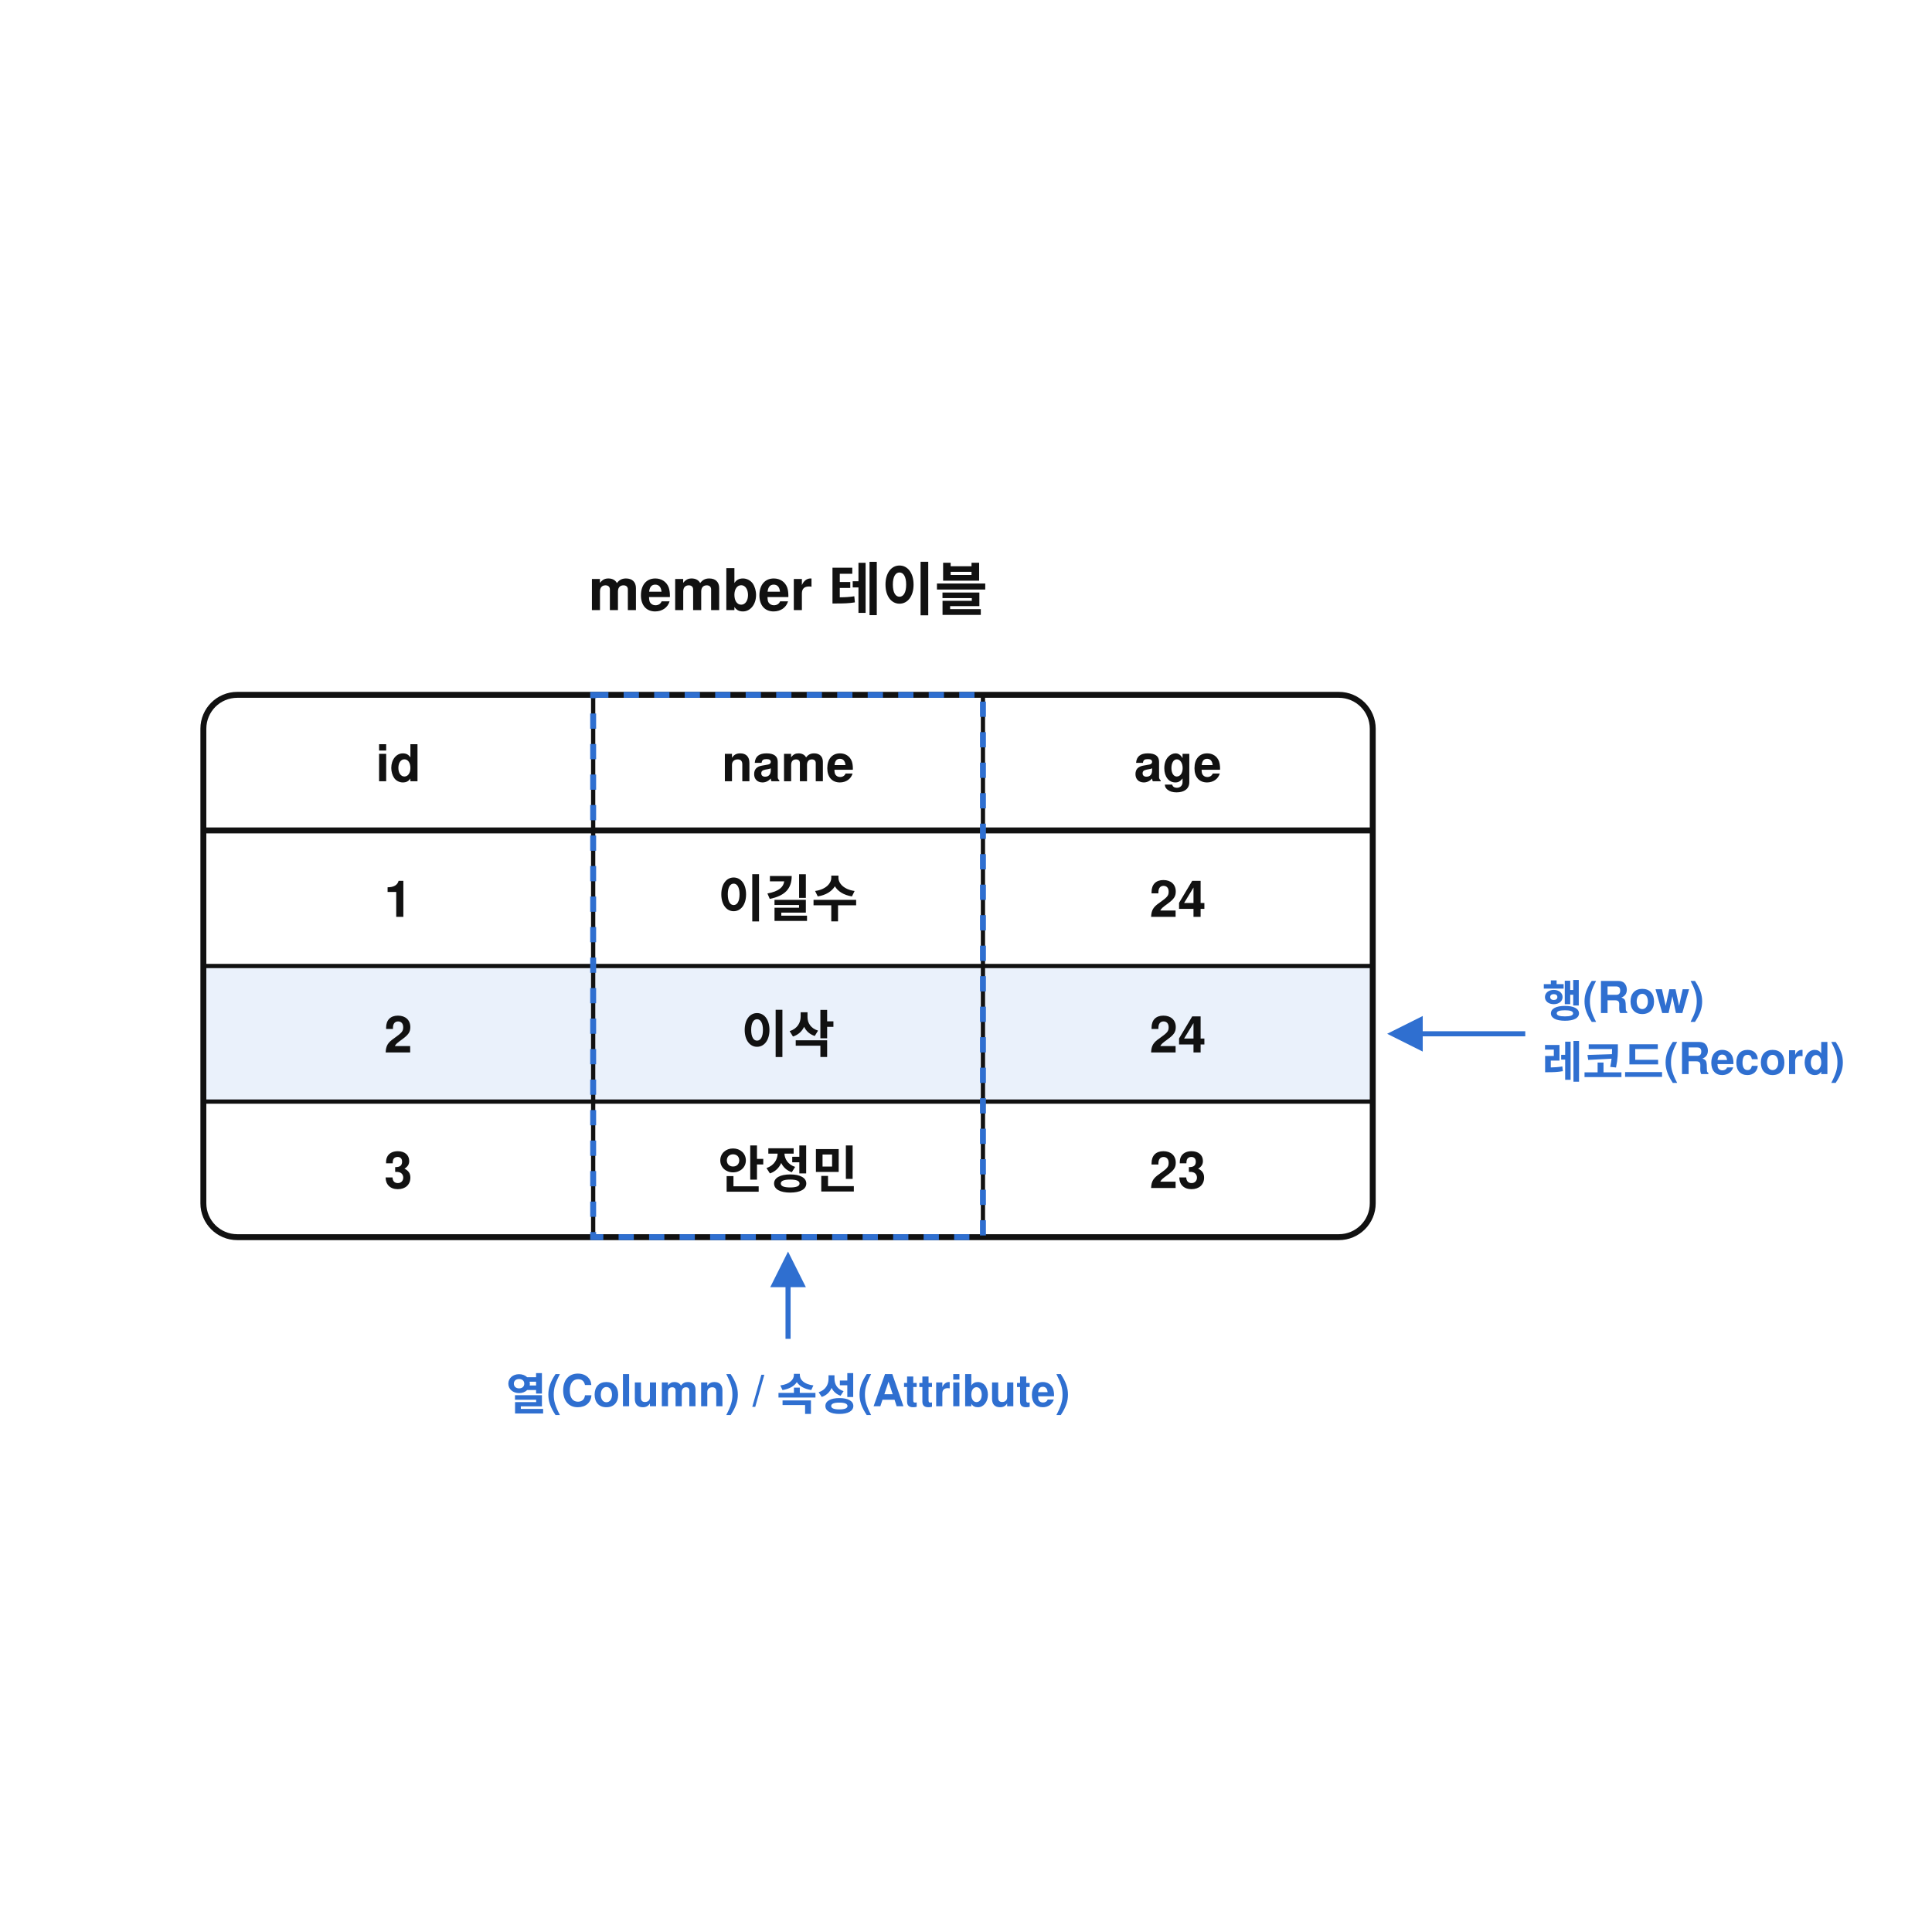
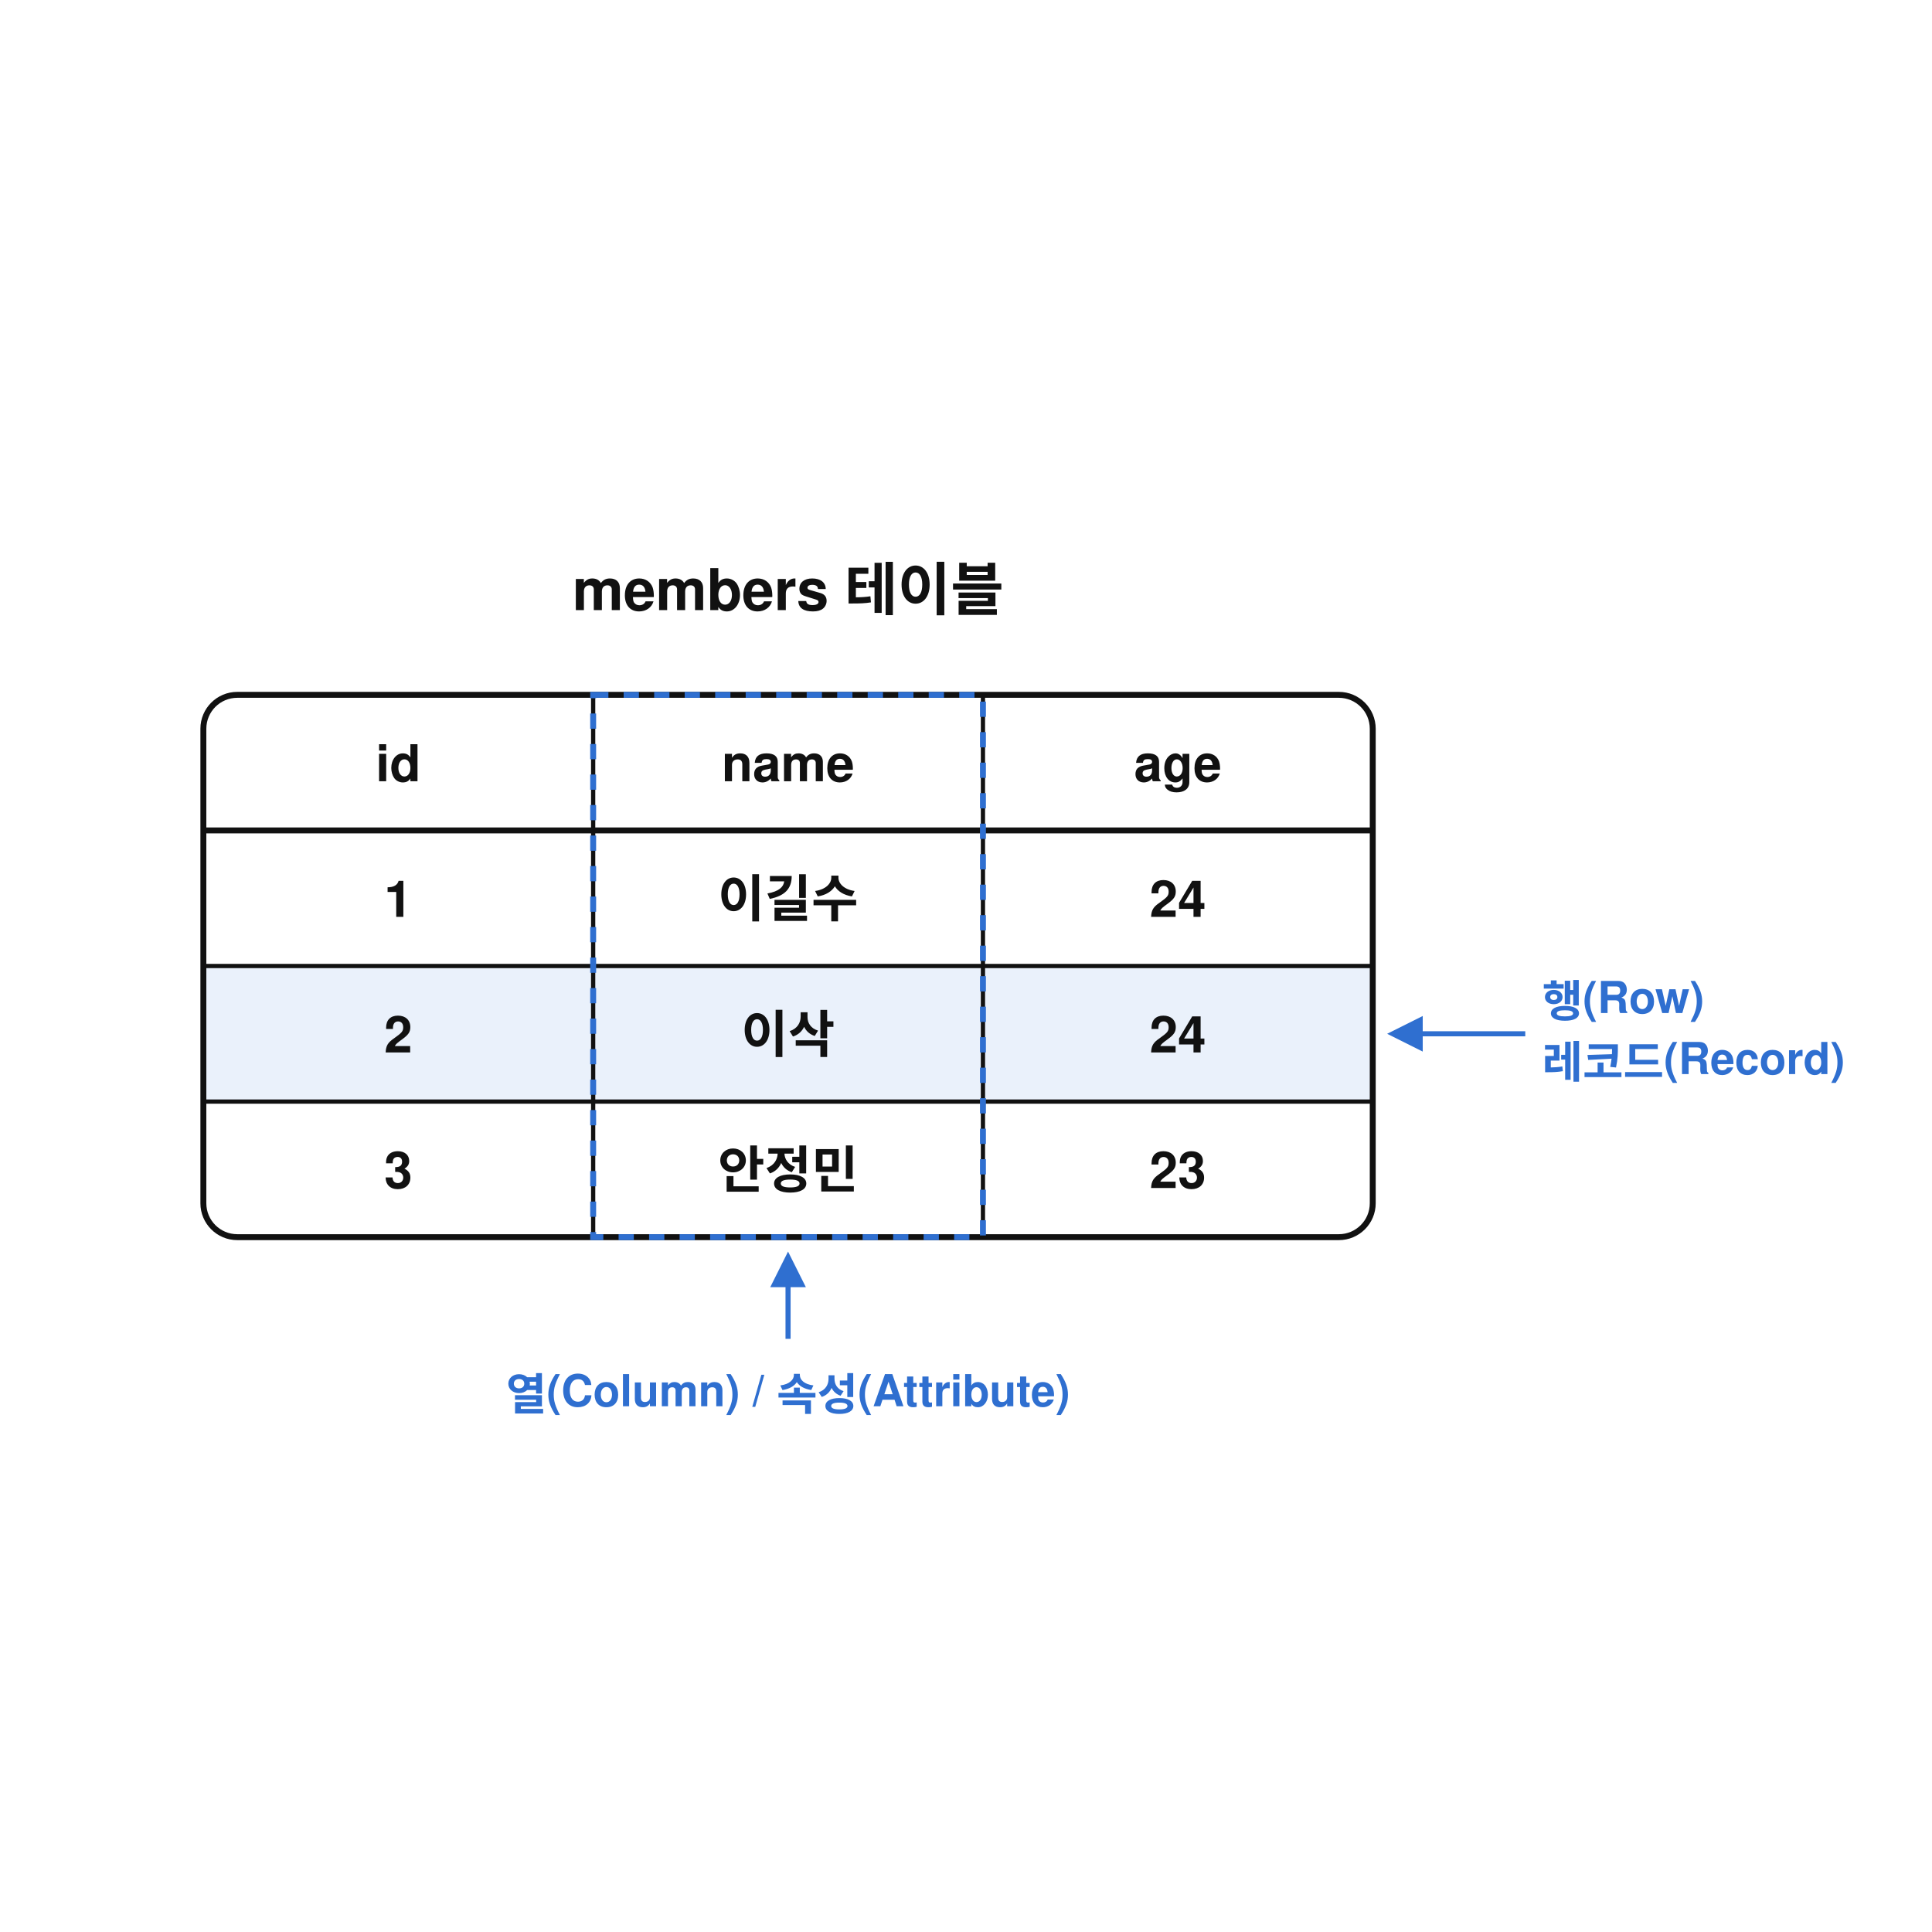
<svg xmlns="http://www.w3.org/2000/svg" width="1140" height="1140" viewBox="0 0 1140 1140">
  <style>
  .lbl { font-family:"Apple SD Gothic Neo","Helvetica Neue",Helvetica,Arial,sans-serif; font-weight:700; }
  .ttl { font-size:34px; fill:#111; text-anchor:middle; }
  .hd  { font-size:30px; fill:#111; text-anchor:middle; }
  .cel { font-size:30px; fill:#111; text-anchor:middle; }
  .tag { font-size:26px; fill:#2f6fd0; }
  .tagc{ font-size:26px; fill:#2f6fd0; text-anchor:middle; }
  .bx  { fill:none; stroke:#111; stroke-width:3.5; }
  .ln  { stroke:#111; stroke-width:2.5; }
  .hl  { fill:none; stroke:#2f6fd0; stroke-width:3.5; stroke-dasharray:9 9; }
  .ar  { fill:none; stroke:#2f6fd0; stroke-width:3; }
</style>
  <defs>
    <marker id="b" viewBox="0 0 12 12" refX="10" refY="6" markerWidth="7" markerHeight="7" orient="auto">
      <path d="M 0 0 L 12 6 L 0 12 z" fill="#2f6fd0" />
    </marker>
  </defs>
  <rect width="1140" height="1140" fill="#ffffff" />
  <g class="lbl" transform="translate(0,40)">
-     <text class="ttl" x="465" y="320">member 테이블</text>
+     <text class="ttl" x="465" y="320">members 테이블</text>
    <rect x="120" y="530" width="690" height="80" fill="#eaf1fb" />
    <rect class="bx" x="120" y="370" width="690" height="320" rx="20" />
    <line class="bx" x1="120" y1="450" x2="810" y2="450" />
    <line class="ln" x1="120" y1="530" x2="810" y2="530" />
    <line class="ln" x1="120" y1="610" x2="810" y2="610" />
    <line class="ln" x1="350" y1="370" x2="350" y2="690" />
    <line class="ln" x1="580" y1="370" x2="580" y2="690" />
    <text class="hd" x="235" y="421">id</text>
    <text class="hd" x="465" y="421">name</text>
    <text class="hd" x="695" y="421">age</text>
    <text class="cel" x="235" y="501">1</text>
    <text class="cel" x="465" y="501">이길수</text>
    <text class="cel" x="695" y="501">24</text>
    <text class="cel" x="235" y="581">2</text>
    <text class="cel" x="465" y="581">이삭</text>
    <text class="cel" x="695" y="581">24</text>
    <text class="cel" x="235" y="661">3</text>
    <text class="cel" x="465" y="661">안정민</text>
    <text class="cel" x="695" y="661">23</text>
    <rect class="hl" x="350" y="370" width="230" height="320" />
    <path class="ar" marker-end="url(#b)" d="M 900 570 L 822 570" />
    <text class="tag" x="910" y="560">행(Row)</text>
    <text class="tag" x="910" y="596">레코드(Record)</text>
    <path class="ar" marker-end="url(#b)" d="M 465 750 L 465 702" />
    <text class="tagc" x="465" y="792">열(Column) / 속성(Attribute)</text>
  </g>
</svg>
